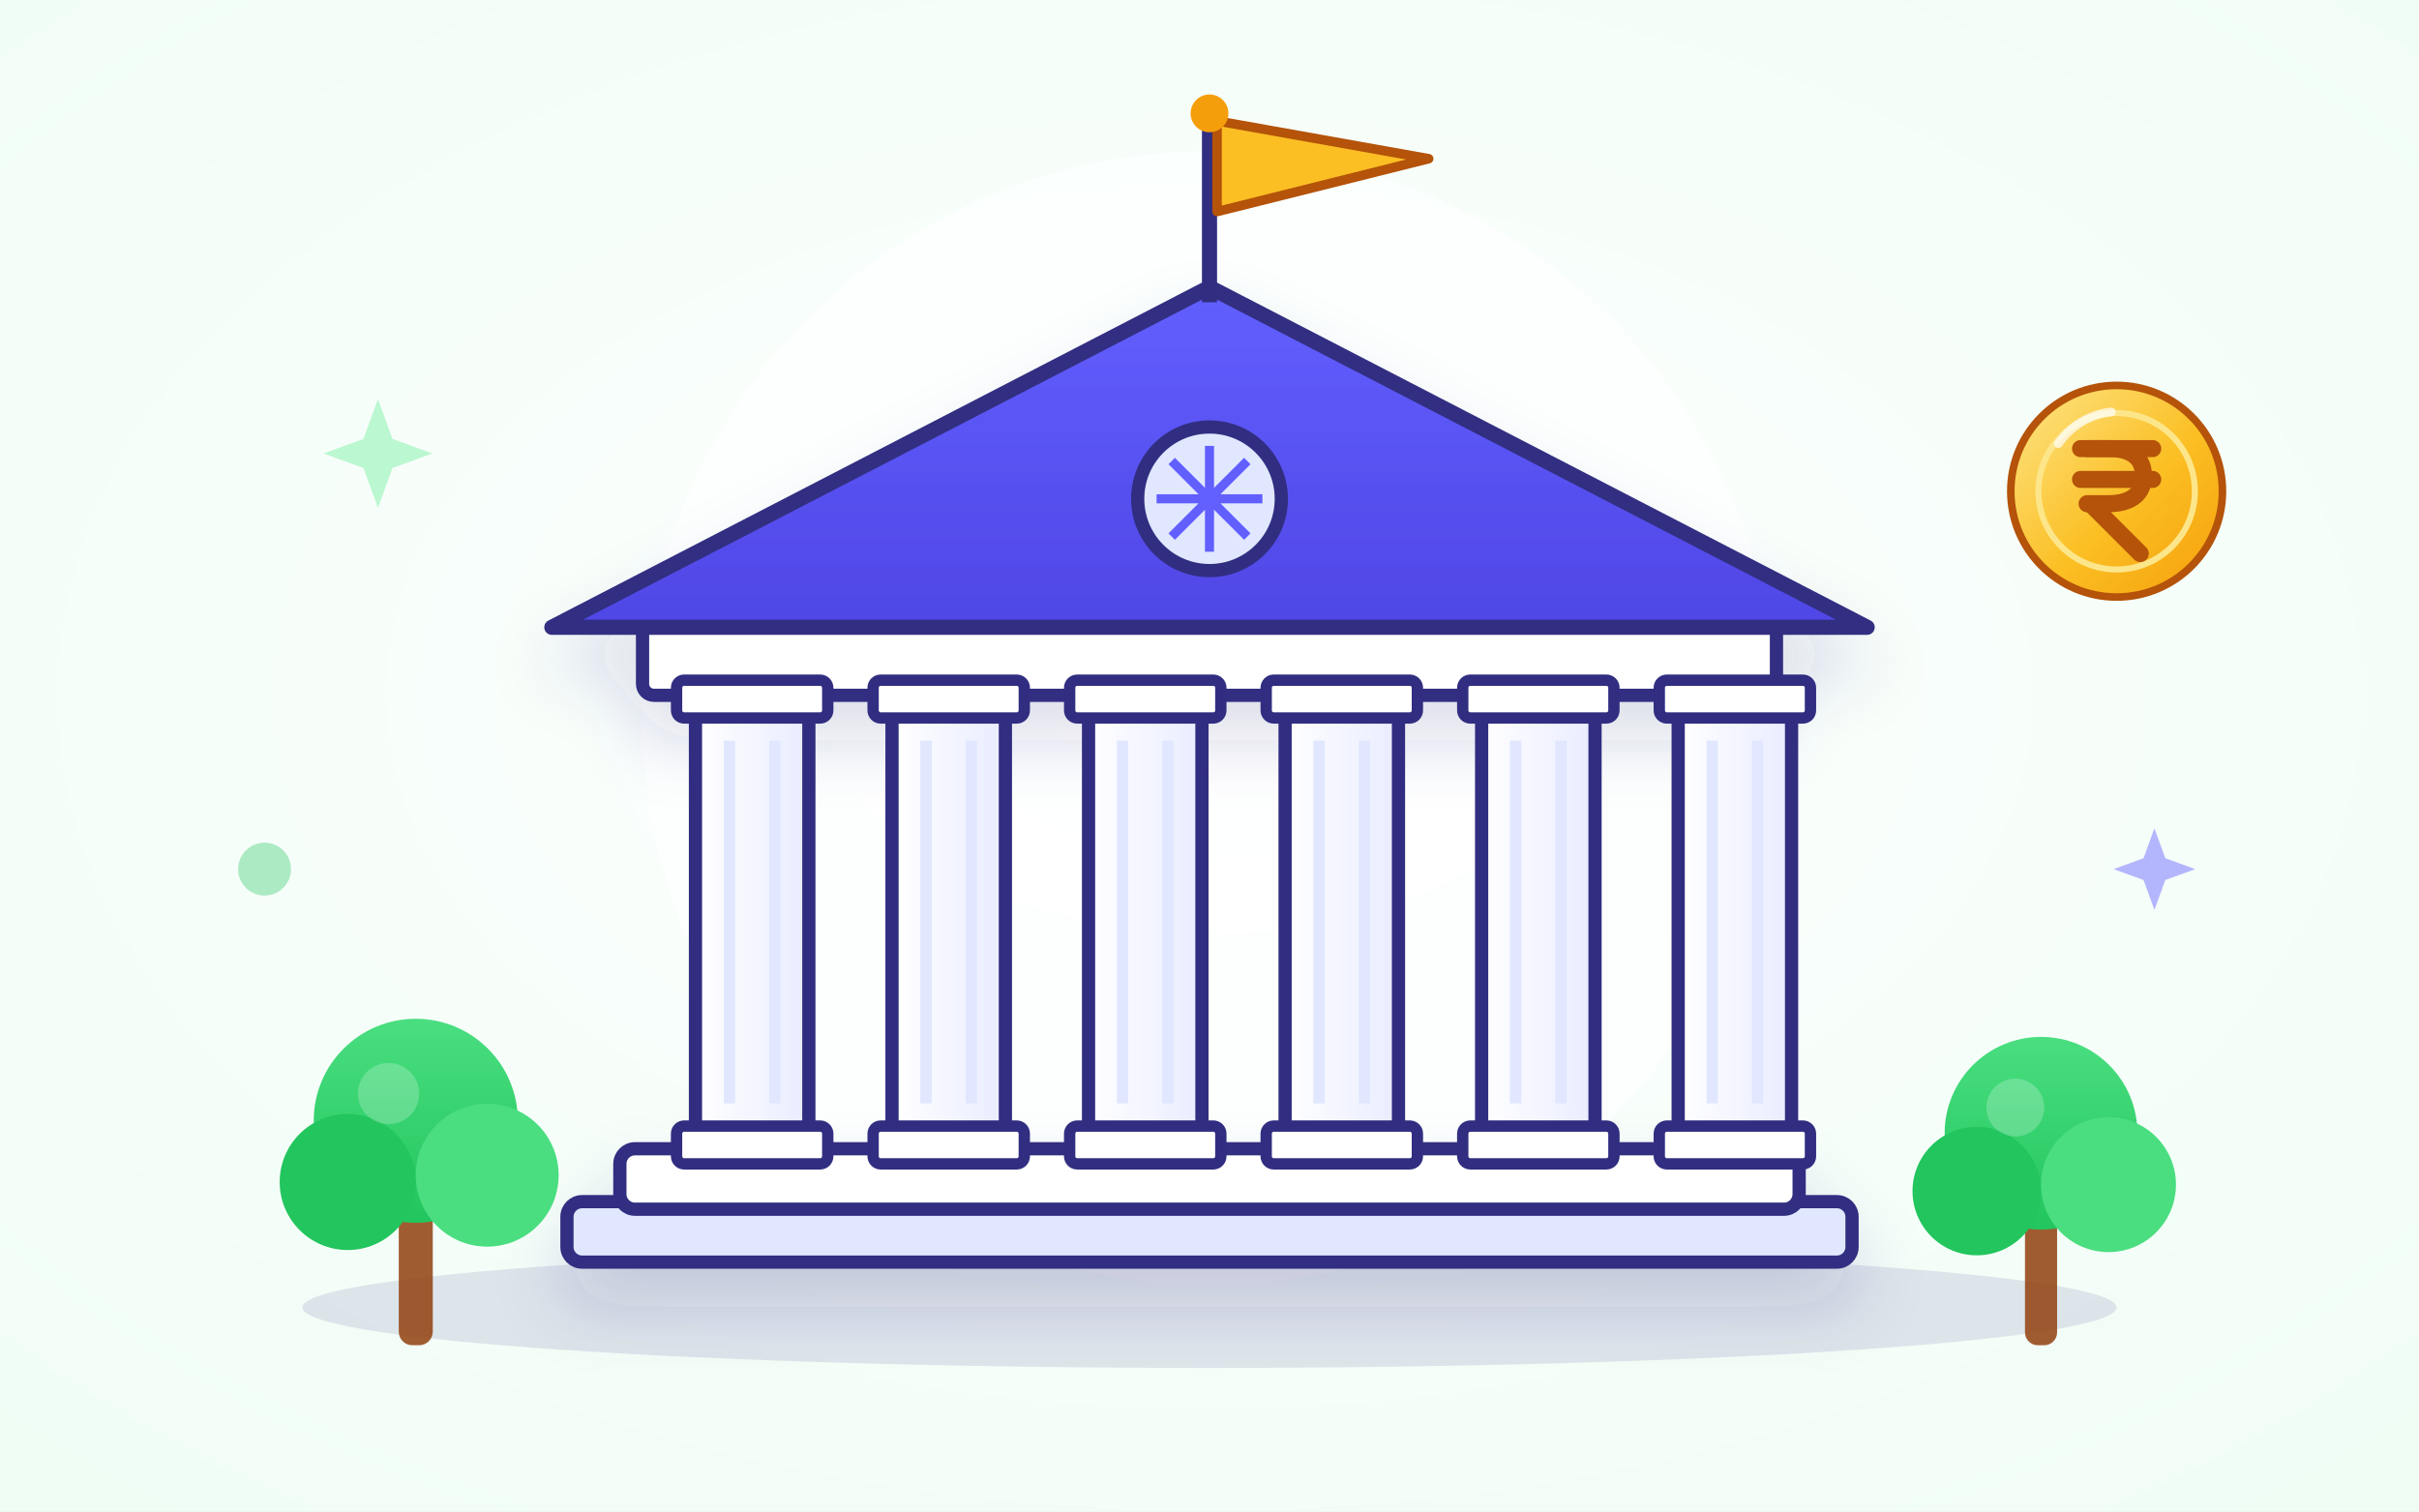
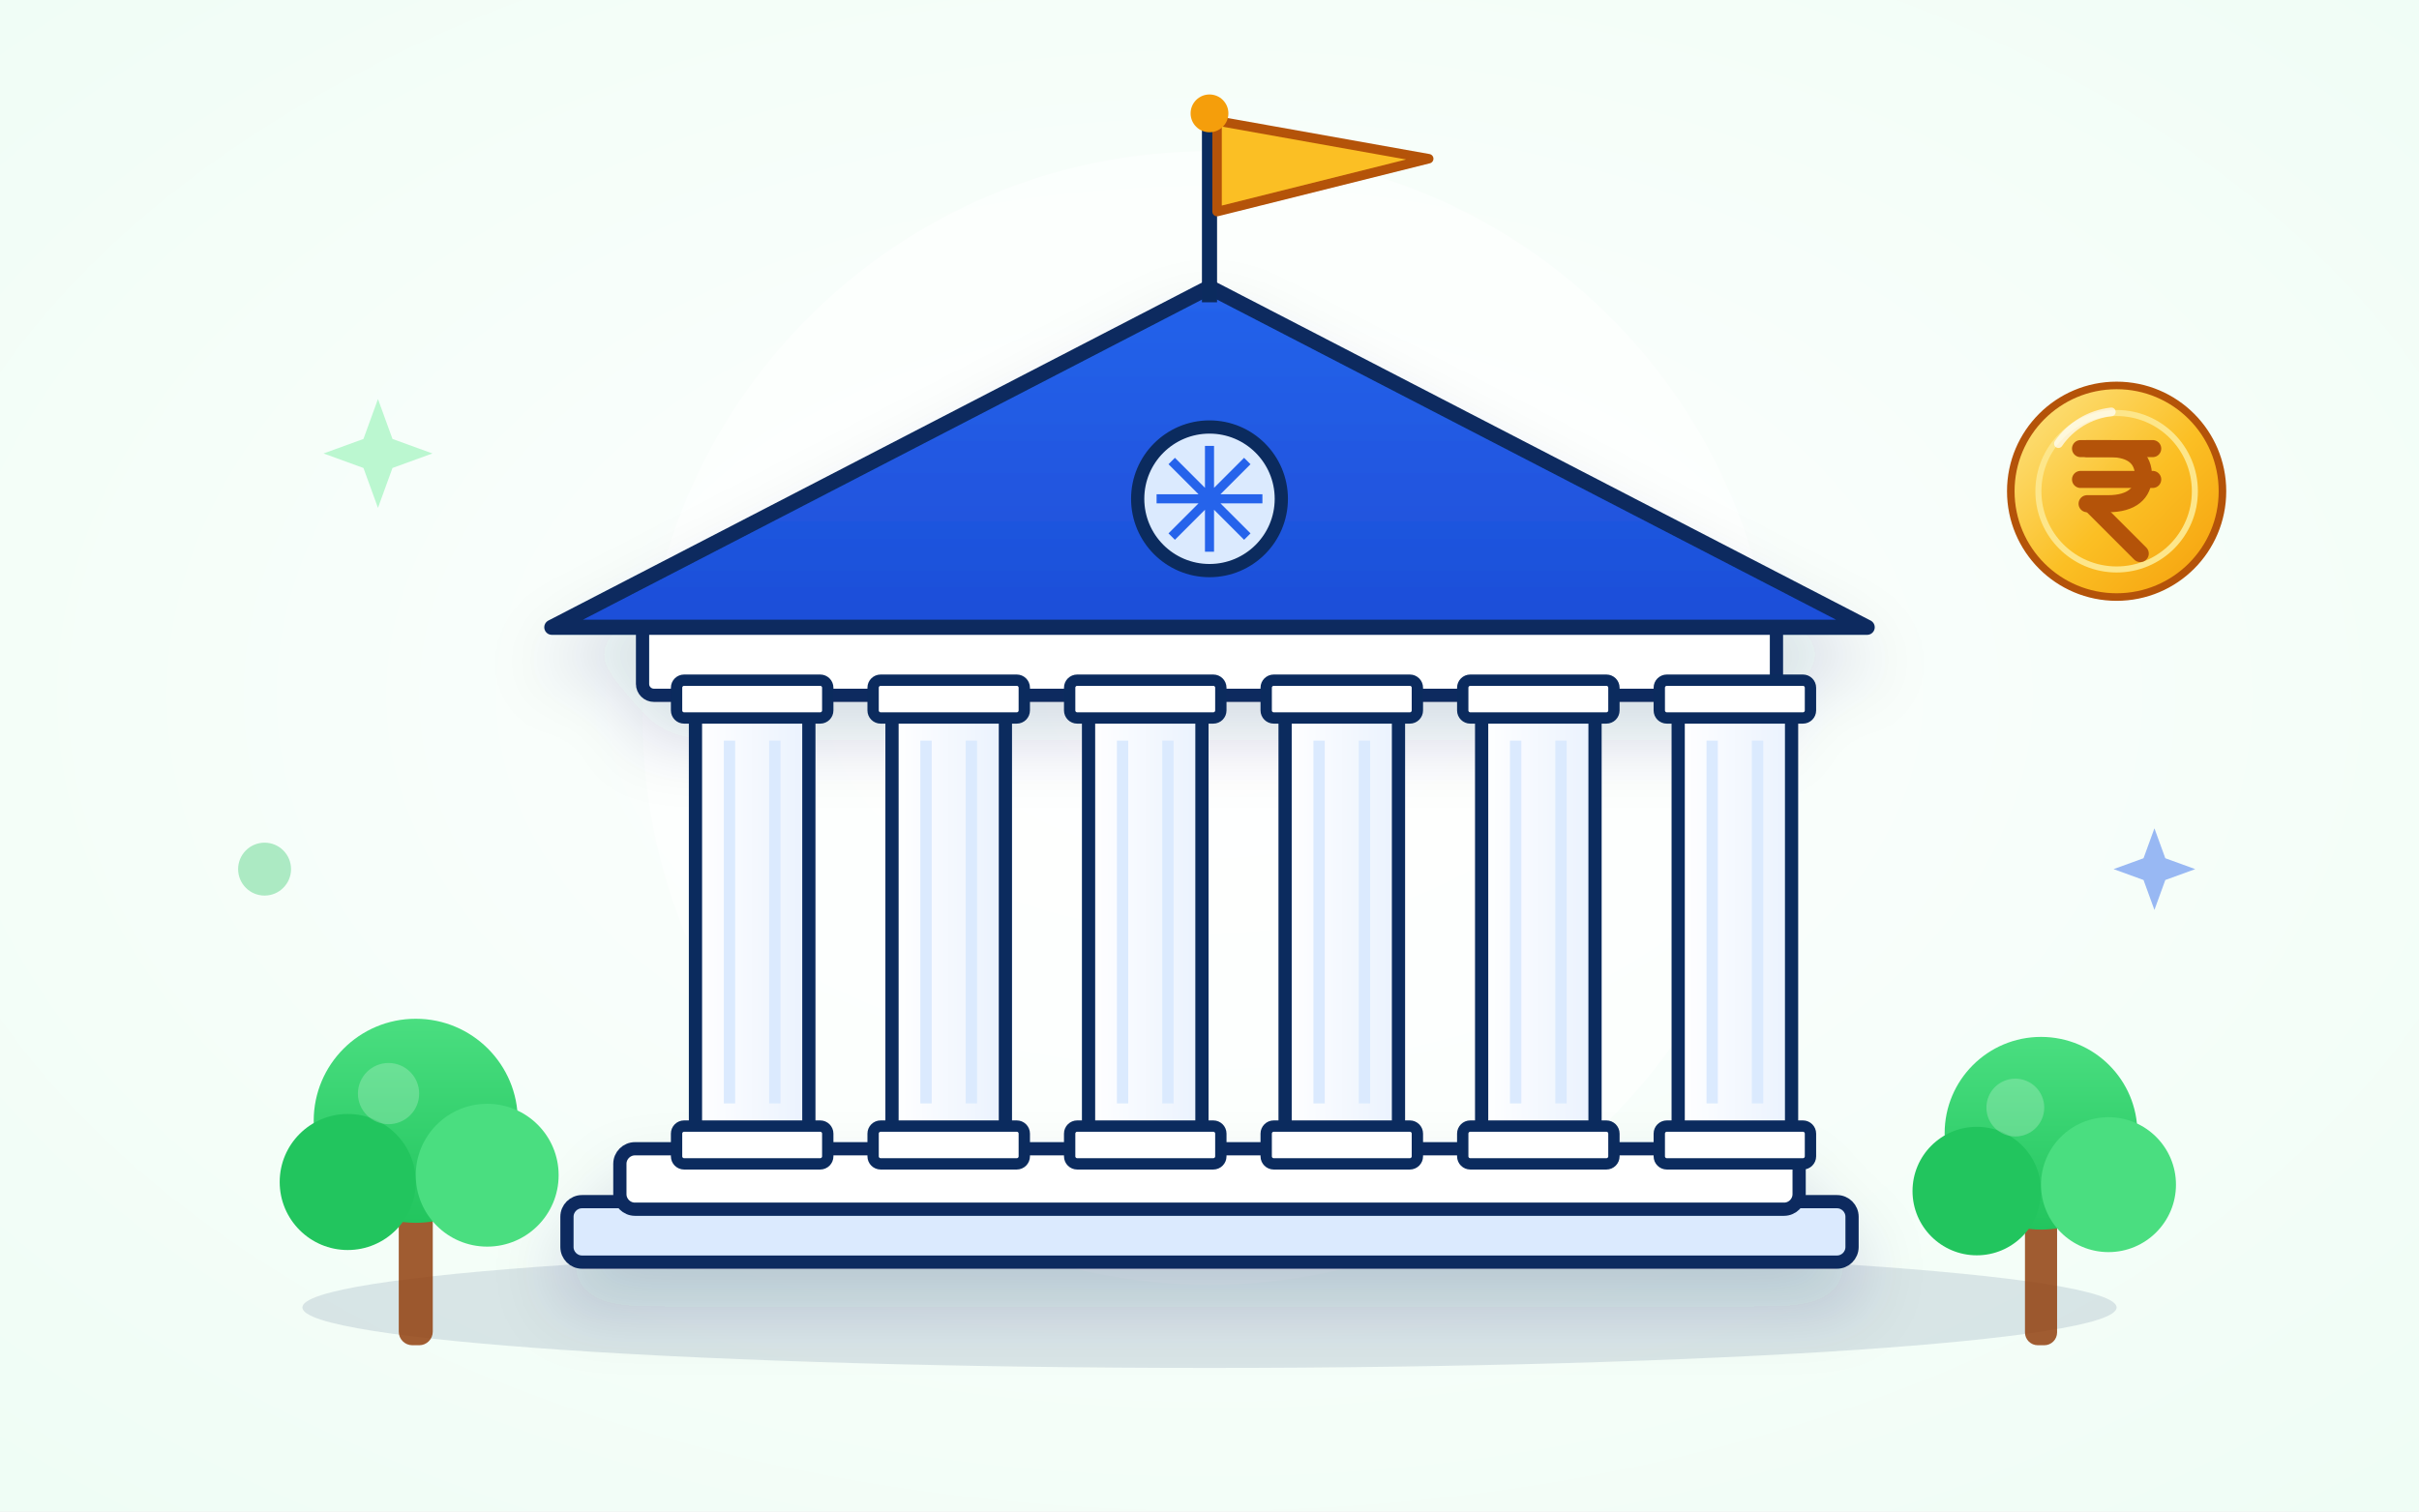
<svg xmlns="http://www.w3.org/2000/svg" viewBox="0 0 640 400" preserveAspectRatio="xMidYMid slice">
  <defs>
    <radialGradient id="bg" cx="50%" cy="46%" r="72%">
      <stop offset="0" stop-color="#fff" />
      <stop offset="1" stop-color="#EFFDF5" />
    </radialGradient>
    <linearGradient id="roof" x1="0" y1="0" x2="0" y2="1">
-       <stop offset="0" stop-color="#625FFF" />
-       <stop offset="1" stop-color="#4F46E5" />
+       <stop offset="0" stop-color="#2563EB" />
+       <stop offset="1" stop-color="#1D4ED8" />
    </linearGradient>
    <linearGradient id="wall" x1="0" y1="0" x2="1" y2="0">
      <stop offset="0" stop-color="#fff" />
-       <stop offset="1" stop-color="#E9ECFF" />
+       <stop offset="1" stop-color="#EAF2FE" />
    </linearGradient>
    <linearGradient id="gold" x1="0" y1="0" x2="0" y2="1">
      <stop offset="0" stop-color="#FDE68A" />
      <stop offset="1" stop-color="#F59E0B" />
    </linearGradient>
    <linearGradient id="goldH" x1="0" y1="0" x2="1" y2="1">
      <stop offset="0" stop-color="#FDE68A" />
      <stop offset=".55" stop-color="#FBBF24" />
      <stop offset="1" stop-color="#F59E0B" />
    </linearGradient>
    <linearGradient id="ind" x1="0" y1="0" x2="1" y2="1">
-       <stop offset="0" stop-color="#7C79FF" />
-       <stop offset="1" stop-color="#4F46E5" />
+       <stop offset="0" stop-color="#60A5FA" />
+       <stop offset="1" stop-color="#1D4ED8" />
    </linearGradient>
    <linearGradient id="leaf" x1="0" y1="0" x2="0" y2="1">
      <stop offset="0" stop-color="#4ADE80" />
      <stop offset="1" stop-color="#22C55E" />
    </linearGradient>
    <filter id="sh" x="-30%" y="-30%" width="160%" height="170%">
-       <feDropShadow dx="0" dy="10" stdDeviation="9" flood-color="#312E81" flood-opacity=".16" />
+       <feDropShadow dx="0" dy="10" stdDeviation="9" flood-color="#0B2B5E" flood-opacity=".16" />
    </filter>
    <filter id="sh2" x="-30%" y="-30%" width="160%" height="170%">
-       <feDropShadow dx="0" dy="4" stdDeviation="4" flood-color="#312E81" flood-opacity=".18" />
+       <feDropShadow dx="0" dy="4" stdDeviation="4" flood-color="#0B2B5E" flood-opacity=".18" />
    </filter>
  </defs>
  <rect width="640" height="400" fill="url(#bg)" />
  <circle cx="320" cy="190" r="150" fill="#fff" opacity=".55" />
-   <ellipse cx="320" cy="346" rx="240" ry="16" fill="#312E81" opacity="0.12" />
+   <ellipse cx="320" cy="346" rx="240" ry="16" fill="#0B2B5E" opacity="0.12" />
  <g filter="url(#sh)">
-     <rect x="150" y="318" width="340" height="16" rx="4" fill="#E0E7FF" stroke="#312E81" stroke-width="3.5" />
-     <rect x="164" y="304" width="312" height="16" rx="4" fill="#fff" stroke="#312E81" stroke-width="3.5" />
-     <rect x="170" y="164" width="300" height="20" rx="3" fill="#fff" stroke="#312E81" stroke-width="3.5" />
-     <polygon points="146,166 320,76 494,166" fill="url(#roof)" stroke="#312E81" stroke-width="4" stroke-linejoin="round" />
+     <rect x="150" y="318" width="340" height="16" rx="4" fill="#DBEAFE" stroke="#0B2B5E" stroke-width="3.5" />
+     <rect x="164" y="304" width="312" height="16" rx="4" fill="#fff" stroke="#0B2B5E" stroke-width="3.5" />
+     <rect x="170" y="164" width="300" height="20" rx="3" fill="#fff" stroke="#0B2B5E" stroke-width="3.5" />
+     <polygon points="146,166 320,76 494,166" fill="url(#roof)" stroke="#0B2B5E" stroke-width="4" stroke-linejoin="round" />
  </g>
-   <circle cx="320" cy="132" r="19" fill="#E0E7FF" stroke="#312E81" stroke-width="3.5" />
-   <path d="M320 118v28M306 132h28M310 122l20 20M330 122l-20 20" stroke="#625FFF" stroke-width="2.4" />
-   <rect x="184" y="184" width="30" height="122" fill="url(#wall)" stroke="#312E81" stroke-width="3.5" />
-   <rect x="179" y="180" width="40" height="10" rx="2" fill="#fff" stroke="#312E81" stroke-width="3" />
-   <rect x="179" y="298" width="40" height="10" rx="2" fill="#fff" stroke="#312E81" stroke-width="3" />
-   <path d="M193 196v96M205 196v96" stroke="#E0E7FF" stroke-width="3" />
-   <rect x="236" y="184" width="30" height="122" fill="url(#wall)" stroke="#312E81" stroke-width="3.5" />
-   <rect x="231" y="180" width="40" height="10" rx="2" fill="#fff" stroke="#312E81" stroke-width="3" />
-   <rect x="231" y="298" width="40" height="10" rx="2" fill="#fff" stroke="#312E81" stroke-width="3" />
-   <path d="M245 196v96M257 196v96" stroke="#E0E7FF" stroke-width="3" />
-   <rect x="288" y="184" width="30" height="122" fill="url(#wall)" stroke="#312E81" stroke-width="3.5" />
-   <rect x="283" y="180" width="40" height="10" rx="2" fill="#fff" stroke="#312E81" stroke-width="3" />
-   <rect x="283" y="298" width="40" height="10" rx="2" fill="#fff" stroke="#312E81" stroke-width="3" />
-   <path d="M297 196v96M309 196v96" stroke="#E0E7FF" stroke-width="3" />
-   <rect x="340" y="184" width="30" height="122" fill="url(#wall)" stroke="#312E81" stroke-width="3.5" />
-   <rect x="335" y="180" width="40" height="10" rx="2" fill="#fff" stroke="#312E81" stroke-width="3" />
-   <rect x="335" y="298" width="40" height="10" rx="2" fill="#fff" stroke="#312E81" stroke-width="3" />
-   <path d="M349 196v96M361 196v96" stroke="#E0E7FF" stroke-width="3" />
-   <rect x="392" y="184" width="30" height="122" fill="url(#wall)" stroke="#312E81" stroke-width="3.5" />
-   <rect x="387" y="180" width="40" height="10" rx="2" fill="#fff" stroke="#312E81" stroke-width="3" />
-   <rect x="387" y="298" width="40" height="10" rx="2" fill="#fff" stroke="#312E81" stroke-width="3" />
-   <path d="M401 196v96M413 196v96" stroke="#E0E7FF" stroke-width="3" />
-   <rect x="444" y="184" width="30" height="122" fill="url(#wall)" stroke="#312E81" stroke-width="3.5" />
-   <rect x="439" y="180" width="40" height="10" rx="2" fill="#fff" stroke="#312E81" stroke-width="3" />
-   <rect x="439" y="298" width="40" height="10" rx="2" fill="#fff" stroke="#312E81" stroke-width="3" />
-   <path d="M453 196v96M465 196v96" stroke="#E0E7FF" stroke-width="3" />
-   <rect x="318" y="30" width="4" height="50" fill="#312E81" />
+   <circle cx="320" cy="132" r="19" fill="#DBEAFE" stroke="#0B2B5E" stroke-width="3.5" />
+   <path d="M320 118v28M306 132h28M310 122l20 20M330 122l-20 20" stroke="#2563EB" stroke-width="2.4" />
+   <rect x="184" y="184" width="30" height="122" fill="url(#wall)" stroke="#0B2B5E" stroke-width="3.5" />
+   <rect x="179" y="180" width="40" height="10" rx="2" fill="#fff" stroke="#0B2B5E" stroke-width="3" />
+   <rect x="179" y="298" width="40" height="10" rx="2" fill="#fff" stroke="#0B2B5E" stroke-width="3" />
+   <path d="M193 196v96M205 196v96" stroke="#DBEAFE" stroke-width="3" />
+   <rect x="236" y="184" width="30" height="122" fill="url(#wall)" stroke="#0B2B5E" stroke-width="3.5" />
+   <rect x="231" y="180" width="40" height="10" rx="2" fill="#fff" stroke="#0B2B5E" stroke-width="3" />
+   <rect x="231" y="298" width="40" height="10" rx="2" fill="#fff" stroke="#0B2B5E" stroke-width="3" />
+   <path d="M245 196v96M257 196v96" stroke="#DBEAFE" stroke-width="3" />
+   <rect x="288" y="184" width="30" height="122" fill="url(#wall)" stroke="#0B2B5E" stroke-width="3.5" />
+   <rect x="283" y="180" width="40" height="10" rx="2" fill="#fff" stroke="#0B2B5E" stroke-width="3" />
+   <rect x="283" y="298" width="40" height="10" rx="2" fill="#fff" stroke="#0B2B5E" stroke-width="3" />
+   <path d="M297 196v96M309 196v96" stroke="#DBEAFE" stroke-width="3" />
+   <rect x="340" y="184" width="30" height="122" fill="url(#wall)" stroke="#0B2B5E" stroke-width="3.5" />
+   <rect x="335" y="180" width="40" height="10" rx="2" fill="#fff" stroke="#0B2B5E" stroke-width="3" />
+   <rect x="335" y="298" width="40" height="10" rx="2" fill="#fff" stroke="#0B2B5E" stroke-width="3" />
+   <path d="M349 196v96M361 196v96" stroke="#DBEAFE" stroke-width="3" />
+   <rect x="392" y="184" width="30" height="122" fill="url(#wall)" stroke="#0B2B5E" stroke-width="3.5" />
+   <rect x="387" y="180" width="40" height="10" rx="2" fill="#fff" stroke="#0B2B5E" stroke-width="3" />
+   <rect x="387" y="298" width="40" height="10" rx="2" fill="#fff" stroke="#0B2B5E" stroke-width="3" />
+   <path d="M401 196v96M413 196v96" stroke="#DBEAFE" stroke-width="3" />
+   <rect x="444" y="184" width="30" height="122" fill="url(#wall)" stroke="#0B2B5E" stroke-width="3.5" />
+   <rect x="439" y="180" width="40" height="10" rx="2" fill="#fff" stroke="#0B2B5E" stroke-width="3" />
+   <rect x="439" y="298" width="40" height="10" rx="2" fill="#fff" stroke="#0B2B5E" stroke-width="3" />
+   <path d="M453 196v96M465 196v96" stroke="#DBEAFE" stroke-width="3" />
+   <rect x="318" y="30" width="4" height="50" fill="#0B2B5E" />
  <path d="M322 32l56 10-56 14z" fill="#FBBF24" stroke="#B45309" stroke-width="2.5" stroke-linejoin="round" />
  <circle cx="320" cy="30" r="5" fill="#F59E0B" />
  <g transform="translate(110 320) scale(0.9)">
    <rect x="-5" y="-4" width="10" height="44" rx="4" fill="#92400E" opacity=".85" />
    <circle cx="0" cy="-26" r="30" fill="url(#leaf)" />
    <circle cx="-20" cy="-8" r="20" fill="#22C55E" />
    <circle cx="21" cy="-10" r="21" fill="#4ADE80" />
    <circle cx="-8" cy="-34" r="9" fill="#fff" opacity=".22" />
  </g>
  <g transform="translate(540 322) scale(0.85)">
    <rect x="-5" y="-4" width="10" height="44" rx="4" fill="#92400E" opacity=".85" />
    <circle cx="0" cy="-26" r="30" fill="url(#leaf)" />
    <circle cx="-20" cy="-8" r="20" fill="#22C55E" />
    <circle cx="21" cy="-10" r="21" fill="#4ADE80" />
    <circle cx="-8" cy="-34" r="9" fill="#fff" opacity=".22" />
  </g>
  <circle cx="560" cy="130" r="28" fill="url(#goldH)" stroke="#B45309" stroke-width="2.0" />
  <circle cx="560" cy="130" r="20.7" fill="none" stroke="#FDE68A" stroke-width="1.6" />
  <g transform="translate(560 130) scale(1.736)" fill="none" stroke="#B45309" stroke-width="2.6" stroke-linecap="round" stroke-linejoin="round">
    <path d="M-5.5-6.5h11M-5.5-1.8h11" />
    <path d="M-4.5-6.5h3.4c3.6 0 5.2 1.6 5.2 4.2s-1.8 4.2-5.4 4.2h-3.2" />
    <path d="M-3.8 2.1L3.6 9.5" />
  </g>
  <path d="M544.6 117.4a19.6 19.6 0 0 1 14.0 -8.4" stroke="#fff" stroke-width="2.3" stroke-linecap="round" fill="none" opacity=".7" />
  <path d="M100 105.6L103.84 116.16 114.4 120 103.84 123.84 100 134.4 96.16 123.84 85.6 120 96.16 116.16Z" fill="#BBF7D0" opacity="1" />
-   <path d="M570 219.2L572.88 227.12 580.8 230 572.88 232.88 570 240.8 567.12 232.88 559.2 230 567.12 227.12Z" fill="#625FFF" opacity="0.45" />
+   <path d="M570 219.2L572.88 227.12 580.8 230 572.88 232.88 570 240.8 567.12 232.88 559.2 230 567.12 227.12Z" fill="#2563EB" opacity="0.45" />
  <circle cx="70" cy="230" r="7" fill="#22C55E" opacity="0.35" />
</svg>
